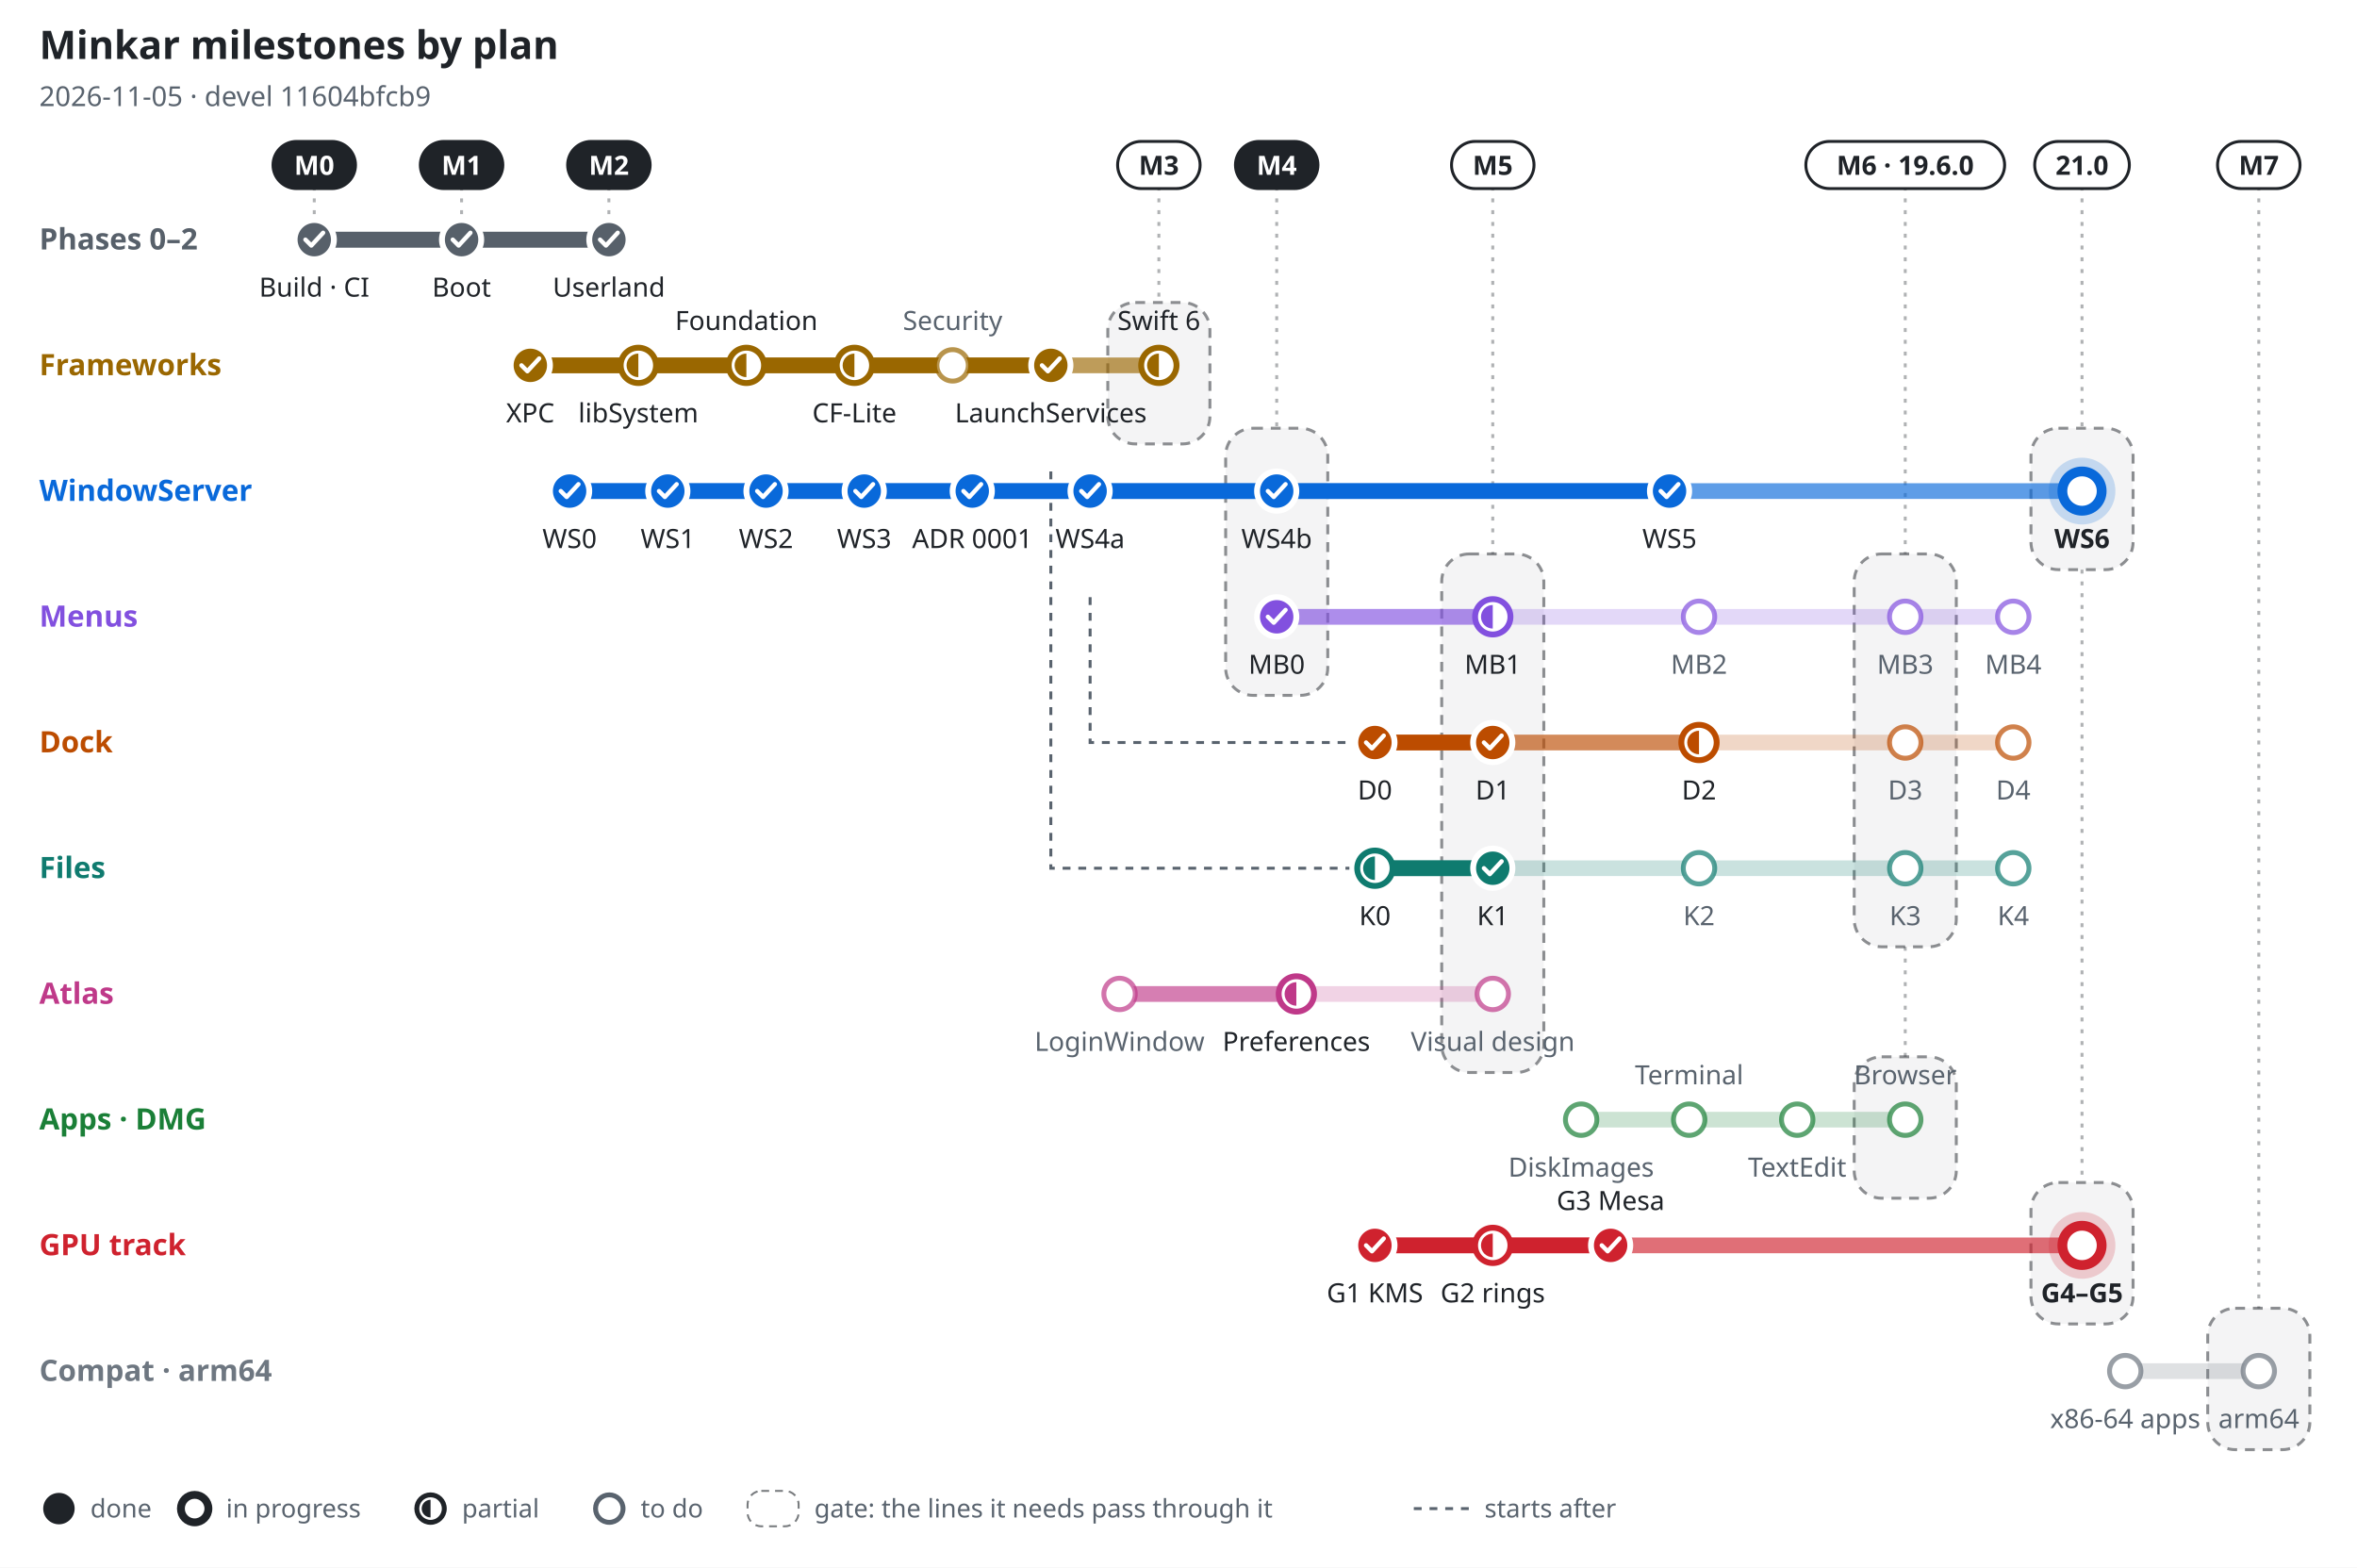
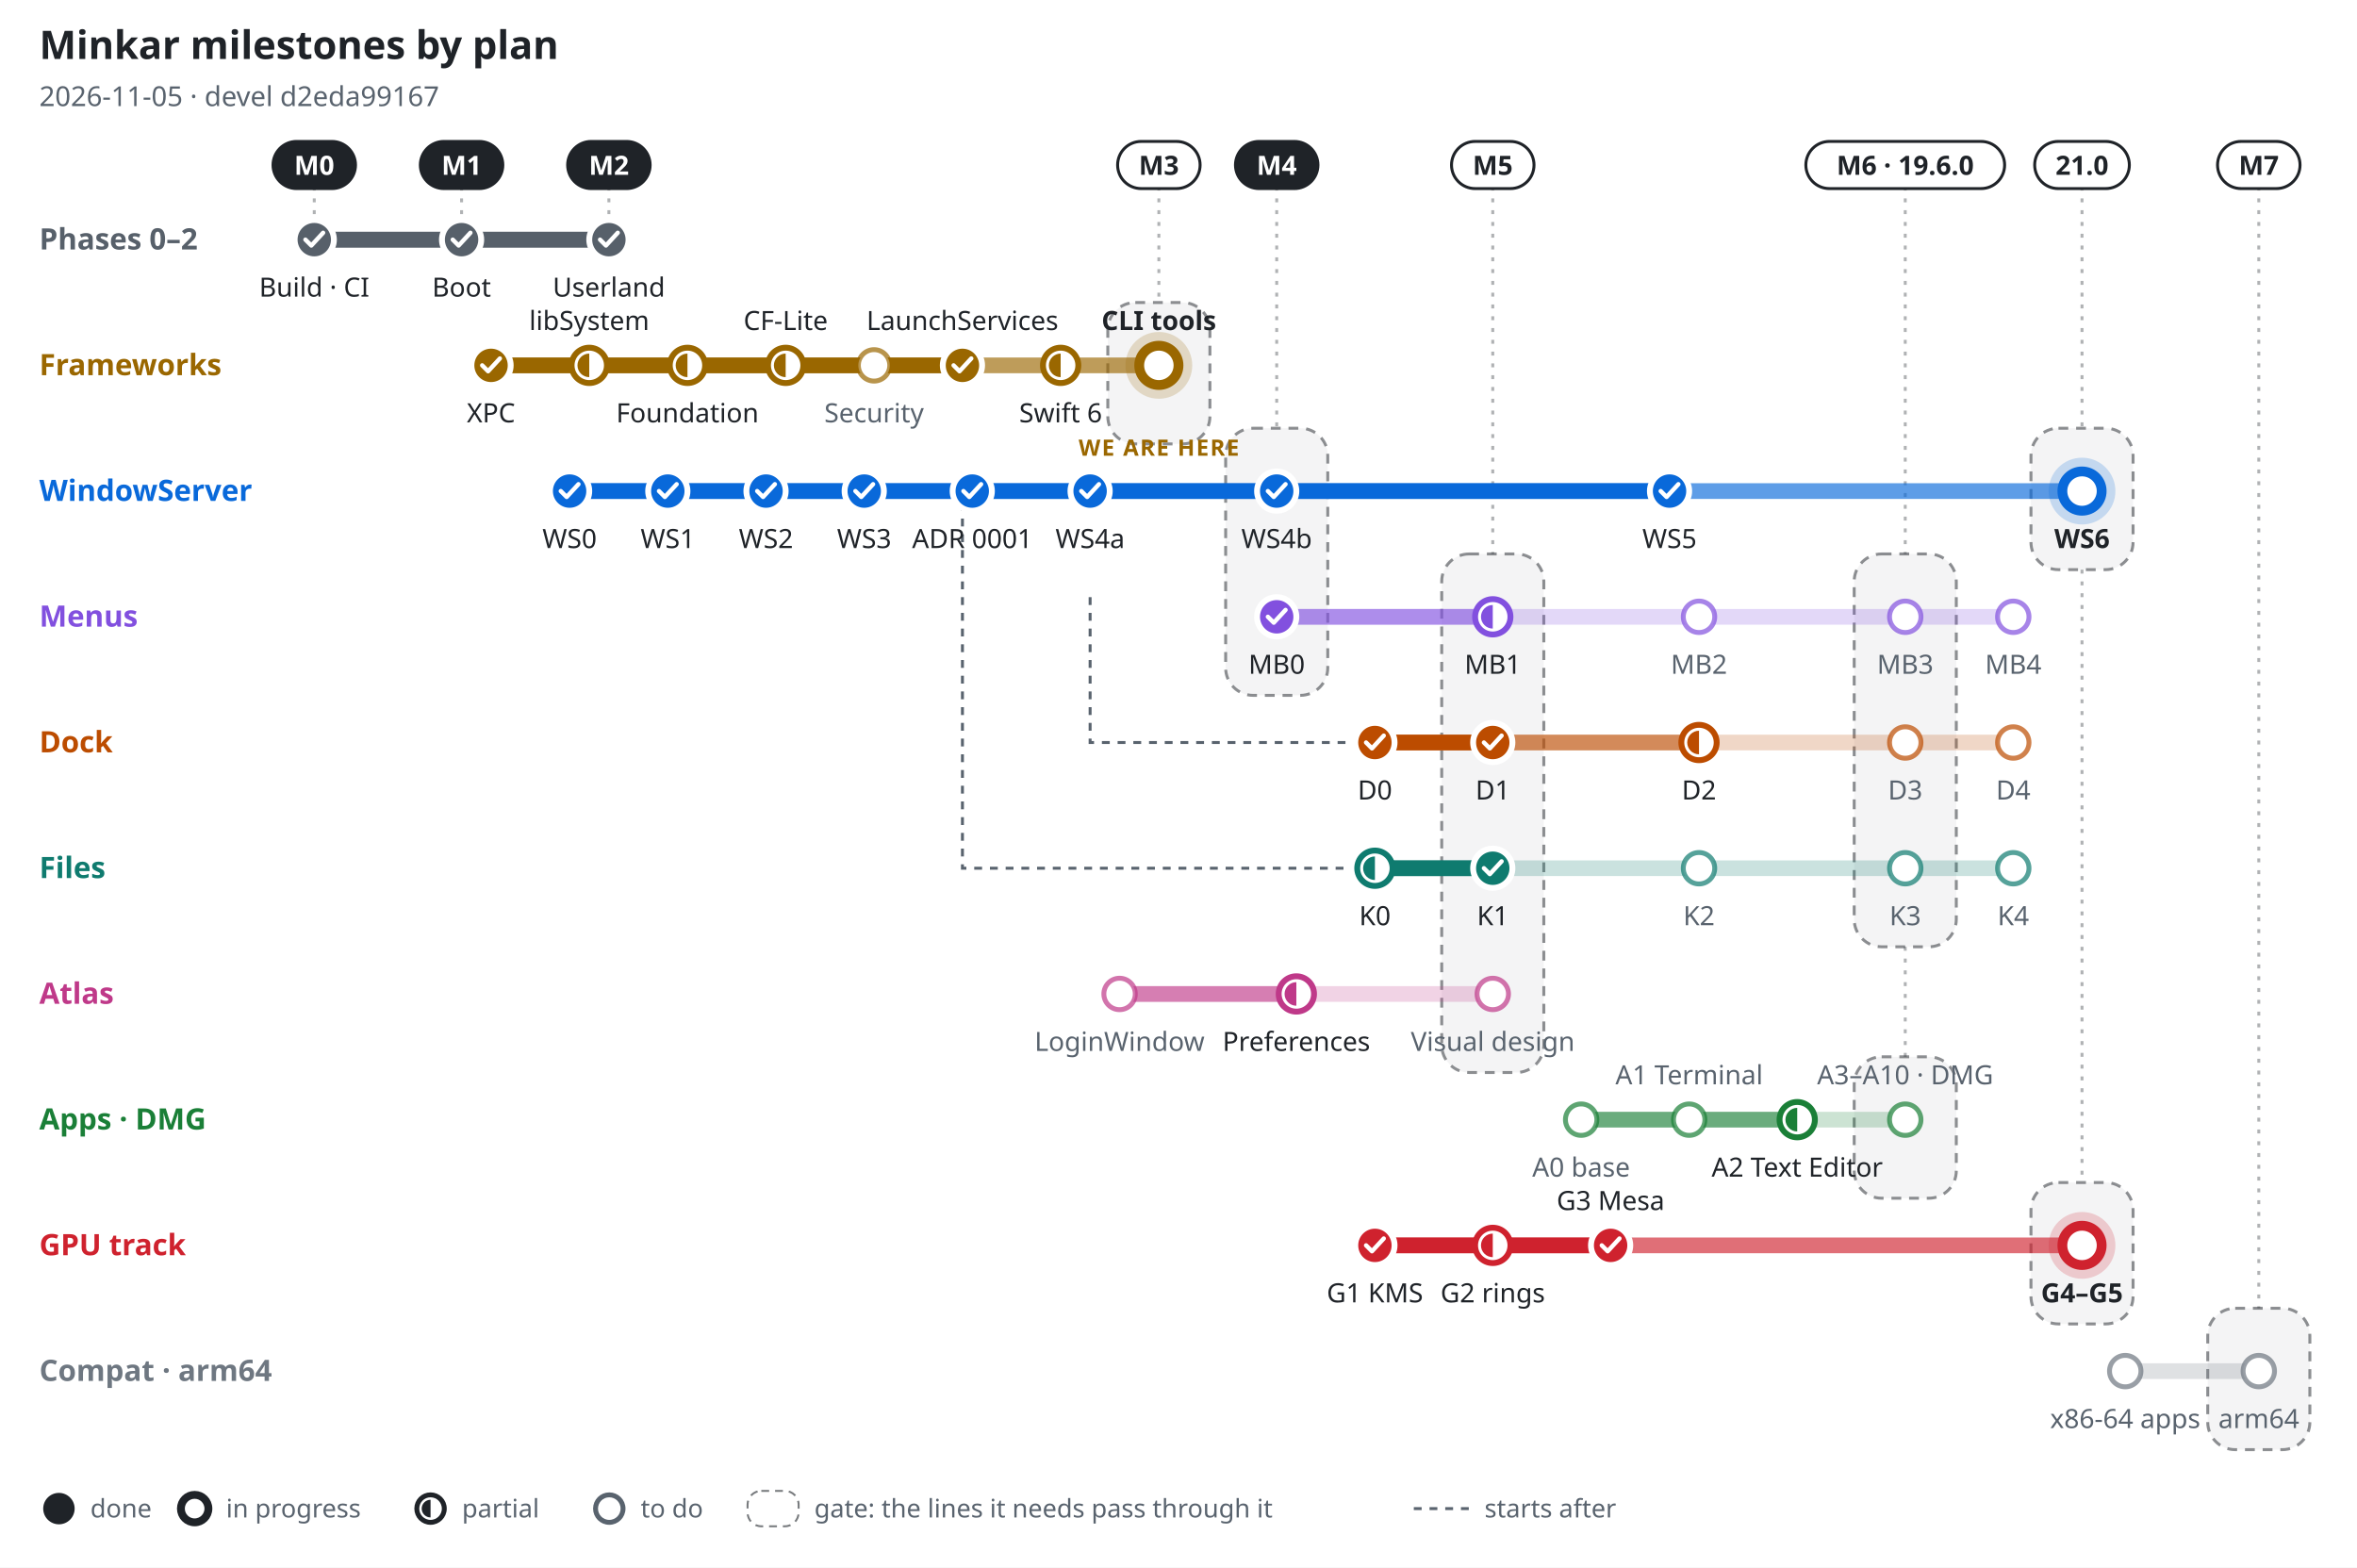
<svg xmlns="http://www.w3.org/2000/svg" width="1200" height="798" viewBox="0 0 1200 798" font-family="-apple-system, BlinkMacSystemFont, 'Segoe UI', 'Noto Sans', Helvetica, Arial, sans-serif" role="img" aria-label="Minkar milestones by plan, 2026-11-05">
  <rect width="1200" height="798" fill="#ffffff" />
  <text x="20" y="30" font-size="20" font-weight="700" fill="#1f2328" text-anchor="start">Minkar milestones by plan</text>
-   <text x="20" y="54" font-size="14" font-weight="400" fill="#59636e" text-anchor="start">2026-11-05 · devel 11604bfcb9</text>
+   <text x="20" y="54" font-size="14" font-weight="400" fill="#59636e" text-anchor="start">2026-11-05 · devel d2eda99167</text>
  <line x1="160" y1="95" x2="160" y2="110" stroke="#1f2328" stroke-opacity=".35" stroke-width="1.5" stroke-dasharray="2 4" />
  <rect x="139" y="72" width="42" height="24" rx="12" fill="#1f2328" stroke="#1f2328" stroke-width="1.5" />
  <text x="160" y="89" font-size="13.5" font-weight="700" fill="#ffffff" text-anchor="middle">M0</text>
  <line x1="235" y1="95" x2="235" y2="110" stroke="#1f2328" stroke-opacity=".35" stroke-width="1.5" stroke-dasharray="2 4" />
  <rect x="214" y="72" width="42" height="24" rx="12" fill="#1f2328" stroke="#1f2328" stroke-width="1.5" />
  <text x="235" y="89" font-size="13.5" font-weight="700" fill="#ffffff" text-anchor="middle">M1</text>
  <line x1="310" y1="95" x2="310" y2="110" stroke="#1f2328" stroke-opacity=".35" stroke-width="1.5" stroke-dasharray="2 4" />
  <rect x="289" y="72" width="42" height="24" rx="12" fill="#1f2328" stroke="#1f2328" stroke-width="1.5" />
  <text x="310" y="89" font-size="13.5" font-weight="700" fill="#ffffff" text-anchor="middle">M2</text>
  <line x1="590" y1="95" x2="590" y2="154" stroke="#1f2328" stroke-opacity=".35" stroke-width="1.5" stroke-dasharray="2 4" />
  <rect x="564" y="154" width="52" height="72" rx="14" fill="#1f2328" fill-opacity=".05" stroke="#1f2328" stroke-opacity=".5" stroke-width="1.5" stroke-dasharray="5 4" />
  <rect x="569" y="72" width="42" height="24" rx="12" fill="#ffffff" stroke="#1f2328" stroke-width="1.5" />
  <text x="590" y="89" font-size="13.5" font-weight="700" fill="#1f2328" text-anchor="middle">M3</text>
  <line x1="650" y1="95" x2="650" y2="218" stroke="#1f2328" stroke-opacity=".35" stroke-width="1.5" stroke-dasharray="2 4" />
  <rect x="624" y="218" width="52" height="136" rx="14" fill="#1f2328" fill-opacity=".05" stroke="#1f2328" stroke-opacity=".5" stroke-width="1.5" stroke-dasharray="5 4" />
  <rect x="629" y="72" width="42" height="24" rx="12" fill="#1f2328" stroke="#1f2328" stroke-width="1.5" />
  <text x="650" y="89" font-size="13.5" font-weight="700" fill="#ffffff" text-anchor="middle">M4</text>
  <line x1="760" y1="95" x2="760" y2="282" stroke="#1f2328" stroke-opacity=".35" stroke-width="1.5" stroke-dasharray="2 4" />
  <rect x="734" y="282" width="52" height="264" rx="14" fill="#1f2328" fill-opacity=".05" stroke="#1f2328" stroke-opacity=".5" stroke-width="1.5" stroke-dasharray="5 4" />
  <rect x="739" y="72" width="42" height="24" rx="12" fill="#ffffff" stroke="#1f2328" stroke-width="1.5" />
  <text x="760" y="89" font-size="13.5" font-weight="700" fill="#1f2328" text-anchor="middle">M5</text>
  <line x1="970" y1="95" x2="970" y2="282" stroke="#1f2328" stroke-opacity=".35" stroke-width="1.5" stroke-dasharray="2 4" />
  <rect x="944" y="282" width="52" height="200" rx="14" fill="#1f2328" fill-opacity=".05" stroke="#1f2328" stroke-opacity=".5" stroke-width="1.5" stroke-dasharray="5 4" />
  <line x1="970" y1="482" x2="970" y2="538" stroke="#1f2328" stroke-opacity=".35" stroke-width="1.5" stroke-dasharray="2 4" />
  <rect x="944" y="538" width="52" height="72" rx="14" fill="#1f2328" fill-opacity=".05" stroke="#1f2328" stroke-opacity=".5" stroke-width="1.5" stroke-dasharray="5 4" />
  <rect x="919.4" y="72" width="101.2" height="24" rx="12" fill="#ffffff" stroke="#1f2328" stroke-width="1.5" />
  <text x="970" y="89" font-size="13.5" font-weight="700" fill="#1f2328" text-anchor="middle">M6 · 19.6.0</text>
  <line x1="1060" y1="95" x2="1060" y2="218" stroke="#1f2328" stroke-opacity=".35" stroke-width="1.5" stroke-dasharray="2 4" />
  <rect x="1034" y="218" width="52" height="72" rx="14" fill="#1f2328" fill-opacity=".05" stroke="#1f2328" stroke-opacity=".5" stroke-width="1.5" stroke-dasharray="5 4" />
  <line x1="1060" y1="290" x2="1060" y2="602" stroke="#1f2328" stroke-opacity=".35" stroke-width="1.5" stroke-dasharray="2 4" />
  <rect x="1034" y="602" width="52" height="72" rx="14" fill="#1f2328" fill-opacity=".05" stroke="#1f2328" stroke-opacity=".5" stroke-width="1.5" stroke-dasharray="5 4" />
  <rect x="1035.9" y="72" width="48.2" height="24" rx="12" fill="#ffffff" stroke="#1f2328" stroke-width="1.5" />
  <text x="1060" y="89" font-size="13.5" font-weight="700" fill="#1f2328" text-anchor="middle">21.0</text>
  <line x1="1150" y1="95" x2="1150" y2="666" stroke="#1f2328" stroke-opacity=".35" stroke-width="1.5" stroke-dasharray="2 4" />
  <rect x="1124" y="666" width="52" height="72" rx="14" fill="#1f2328" fill-opacity=".05" stroke="#1f2328" stroke-opacity=".5" stroke-width="1.5" stroke-dasharray="5 4" />
  <rect x="1129" y="72" width="42" height="24" rx="12" fill="#ffffff" stroke="#1f2328" stroke-width="1.5" />
  <text x="1150" y="89" font-size="13.5" font-weight="700" fill="#1f2328" text-anchor="middle">M7</text>
  <path d="M555 304 V378 H687" fill="none" stroke="#59636e" stroke-width="1.5" stroke-dasharray="4 4" />
-   <path d="M535 240 V442 H687" fill="none" stroke="#59636e" stroke-width="1.5" stroke-dasharray="4 4" />
+   <path d="M490 240 V442 H687" fill="none" stroke="#59636e" stroke-width="1.5" stroke-dasharray="4 4" />
  <text x="20" y="127" font-size="15" font-weight="700" fill="#57606a" text-anchor="start">Phases 0–2</text>
  <line x1="160" y1="122" x2="310" y2="122" stroke="#57606a" stroke-opacity=".22" stroke-width="8" stroke-linecap="round" />
  <line x1="160" y1="122" x2="310" y2="122" stroke="#57606a" stroke-opacity=".55" stroke-width="8" stroke-linecap="round" />
  <line x1="160" y1="122" x2="310" y2="122" stroke="#57606a" stroke-opacity="1" stroke-width="8" stroke-linecap="round" />
  <circle cx="160" cy="122" r="10" fill="#57606a" stroke="#ffffff" stroke-width="3" />
  <path d="M155.5 122 l3 3 l6 -6.5" fill="none" stroke="#ffffff" stroke-width="2.2" stroke-linecap="round" stroke-linejoin="round" />
  <text x="160" y="151" font-size="13.5" font-weight="500" fill="#1f2328" text-anchor="middle">Build · CI</text>
  <circle cx="235" cy="122" r="10" fill="#57606a" stroke="#ffffff" stroke-width="3" />
  <path d="M230.5 122 l3 3 l6 -6.5" fill="none" stroke="#ffffff" stroke-width="2.2" stroke-linecap="round" stroke-linejoin="round" />
  <text x="235" y="151" font-size="13.5" font-weight="500" fill="#1f2328" text-anchor="middle">Boot</text>
  <circle cx="310" cy="122" r="10" fill="#57606a" stroke="#ffffff" stroke-width="3" />
  <path d="M305.5 122 l3 3 l6 -6.5" fill="none" stroke="#ffffff" stroke-width="2.2" stroke-linecap="round" stroke-linejoin="round" />
  <text x="310" y="151" font-size="13.5" font-weight="500" fill="#1f2328" text-anchor="middle">Userland</text>
  <text x="20" y="191" font-size="15" font-weight="700" fill="#9a6700" text-anchor="start">Frameworks</text>
-   <line x1="270" y1="186" x2="590" y2="186" stroke="#9a6700" stroke-opacity=".22" stroke-width="8" stroke-linecap="round" />
-   <line x1="270" y1="186" x2="590" y2="186" stroke="#9a6700" stroke-opacity=".55" stroke-width="8" stroke-linecap="round" />
-   <line x1="270" y1="186" x2="535" y2="186" stroke="#9a6700" stroke-opacity="1" stroke-width="8" stroke-linecap="round" />
-   <circle cx="270" cy="186" r="10" fill="#9a6700" stroke="#ffffff" stroke-width="3" />
-   <path d="M265.5 186 l3 3 l6 -6.5" fill="none" stroke="#ffffff" stroke-width="2.2" stroke-linecap="round" stroke-linejoin="round" />
-   <text x="270" y="215" font-size="13.5" font-weight="500" fill="#1f2328" text-anchor="middle">XPC</text>
-   <circle cx="325" cy="186" r="9" fill="#ffffff" stroke="#9a6700" stroke-width="3" />
-   <path d="M325 180 A6 6 0 0 0 325 192 Z" fill="#9a6700" />
-   <text x="325" y="215" font-size="13.5" font-weight="500" fill="#1f2328" text-anchor="middle">libSystem</text>
-   <circle cx="380" cy="186" r="9" fill="#ffffff" stroke="#9a6700" stroke-width="3" />
-   <path d="M380 180 A6 6 0 0 0 380 192 Z" fill="#9a6700" />
-   <text x="380" y="168" font-size="13.5" font-weight="500" fill="#1f2328" text-anchor="middle">Foundation</text>
-   <circle cx="435" cy="186" r="9" fill="#ffffff" stroke="#9a6700" stroke-width="3" />
-   <path d="M435 180 A6 6 0 0 0 435 192 Z" fill="#9a6700" />
-   <text x="435" y="215" font-size="13.5" font-weight="500" fill="#1f2328" text-anchor="middle">CF-Lite</text>
-   <circle cx="485" cy="186" r="8" fill="#ffffff" stroke="#9a6700" stroke-opacity=".7" stroke-width="2.5" />
-   <text x="485" y="168" font-size="13.5" font-weight="500" fill="#59636e" text-anchor="middle">Security</text>
-   <circle cx="535" cy="186" r="10" fill="#9a6700" stroke="#ffffff" stroke-width="3" />
-   <path d="M530.5 186 l3 3 l6 -6.5" fill="none" stroke="#ffffff" stroke-width="2.2" stroke-linecap="round" stroke-linejoin="round" />
-   <text x="535" y="215" font-size="13.5" font-weight="500" fill="#1f2328" text-anchor="middle">LaunchServices</text>
-   <circle cx="590" cy="186" r="9" fill="#ffffff" stroke="#9a6700" stroke-width="3" />
-   <path d="M590 180 A6 6 0 0 0 590 192 Z" fill="#9a6700" />
-   <text x="590" y="168" font-size="13.5" font-weight="500" fill="#1f2328" text-anchor="middle">Swift 6</text>
+   <line x1="250" y1="186" x2="590" y2="186" stroke="#9a6700" stroke-opacity=".22" stroke-width="8" stroke-linecap="round" />
+   <line x1="250" y1="186" x2="590" y2="186" stroke="#9a6700" stroke-opacity=".55" stroke-width="8" stroke-linecap="round" />
+   <line x1="250" y1="186" x2="490" y2="186" stroke="#9a6700" stroke-opacity="1" stroke-width="8" stroke-linecap="round" />
+   <circle cx="250" cy="186" r="10" fill="#9a6700" stroke="#ffffff" stroke-width="3" />
+   <path d="M245.5 186 l3 3 l6 -6.5" fill="none" stroke="#ffffff" stroke-width="2.2" stroke-linecap="round" stroke-linejoin="round" />
+   <text x="250" y="215" font-size="13.5" font-weight="500" fill="#1f2328" text-anchor="middle">XPC</text>
+   <circle cx="300" cy="186" r="9" fill="#ffffff" stroke="#9a6700" stroke-width="3" />
+   <path d="M300 180 A6 6 0 0 0 300 192 Z" fill="#9a6700" />
+   <text x="300" y="168" font-size="13.5" font-weight="500" fill="#1f2328" text-anchor="middle">libSystem</text>
+   <circle cx="350" cy="186" r="9" fill="#ffffff" stroke="#9a6700" stroke-width="3" />
+   <path d="M350 180 A6 6 0 0 0 350 192 Z" fill="#9a6700" />
+   <text x="350" y="215" font-size="13.5" font-weight="500" fill="#1f2328" text-anchor="middle">Foundation</text>
+   <circle cx="400" cy="186" r="9" fill="#ffffff" stroke="#9a6700" stroke-width="3" />
+   <path d="M400 180 A6 6 0 0 0 400 192 Z" fill="#9a6700" />
+   <text x="400" y="168" font-size="13.5" font-weight="500" fill="#1f2328" text-anchor="middle">CF-Lite</text>
+   <circle cx="445" cy="186" r="8" fill="#ffffff" stroke="#9a6700" stroke-opacity=".7" stroke-width="2.5" />
+   <text x="445" y="215" font-size="13.5" font-weight="500" fill="#59636e" text-anchor="middle">Security</text>
+   <circle cx="490" cy="186" r="10" fill="#9a6700" stroke="#ffffff" stroke-width="3" />
+   <path d="M485.5 186 l3 3 l6 -6.5" fill="none" stroke="#ffffff" stroke-width="2.2" stroke-linecap="round" stroke-linejoin="round" />
+   <text x="490" y="168" font-size="13.5" font-weight="500" fill="#1f2328" text-anchor="middle">LaunchServices</text>
+   <circle cx="540" cy="186" r="9" fill="#ffffff" stroke="#9a6700" stroke-width="3" />
+   <path d="M540 180 A6 6 0 0 0 540 192 Z" fill="#9a6700" />
+   <text x="540" y="215" font-size="13.5" font-weight="500" fill="#1f2328" text-anchor="middle">Swift 6</text>
+   <circle cx="590" cy="186" r="17" fill="#9a6700" fill-opacity=".2" />
+   <circle cx="590" cy="186" r="10" fill="#ffffff" stroke="#9a6700" stroke-width="5" />
+   <text x="590" y="168" font-size="13.5" font-weight="700" fill="#1f2328" text-anchor="middle">CLI tools</text>
+   <text x="590" y="232" font-size="11.5" font-weight="800" fill="#9a6700" text-anchor="middle" letter-spacing=".06em">WE ARE HERE</text>
  <text x="20" y="255" font-size="15" font-weight="700" fill="#0969da" text-anchor="start">WindowServer</text>
  <line x1="290" y1="250" x2="1060" y2="250" stroke="#0969da" stroke-opacity=".22" stroke-width="8" stroke-linecap="round" />
  <line x1="290" y1="250" x2="1060" y2="250" stroke="#0969da" stroke-opacity=".55" stroke-width="8" stroke-linecap="round" />
  <line x1="290" y1="250" x2="850" y2="250" stroke="#0969da" stroke-opacity="1" stroke-width="8" stroke-linecap="round" />
  <circle cx="290" cy="250" r="10" fill="#0969da" stroke="#ffffff" stroke-width="3" />
  <path d="M285.5 250 l3 3 l6 -6.5" fill="none" stroke="#ffffff" stroke-width="2.2" stroke-linecap="round" stroke-linejoin="round" />
  <text x="290" y="279" font-size="13.5" font-weight="500" fill="#1f2328" text-anchor="middle">WS0</text>
  <circle cx="340" cy="250" r="10" fill="#0969da" stroke="#ffffff" stroke-width="3" />
  <path d="M335.5 250 l3 3 l6 -6.5" fill="none" stroke="#ffffff" stroke-width="2.2" stroke-linecap="round" stroke-linejoin="round" />
  <text x="340" y="279" font-size="13.5" font-weight="500" fill="#1f2328" text-anchor="middle">WS1</text>
  <circle cx="390" cy="250" r="10" fill="#0969da" stroke="#ffffff" stroke-width="3" />
  <path d="M385.5 250 l3 3 l6 -6.5" fill="none" stroke="#ffffff" stroke-width="2.2" stroke-linecap="round" stroke-linejoin="round" />
  <text x="390" y="279" font-size="13.5" font-weight="500" fill="#1f2328" text-anchor="middle">WS2</text>
  <circle cx="440" cy="250" r="10" fill="#0969da" stroke="#ffffff" stroke-width="3" />
  <path d="M435.5 250 l3 3 l6 -6.5" fill="none" stroke="#ffffff" stroke-width="2.2" stroke-linecap="round" stroke-linejoin="round" />
  <text x="440" y="279" font-size="13.5" font-weight="500" fill="#1f2328" text-anchor="middle">WS3</text>
  <circle cx="495" cy="250" r="10" fill="#0969da" stroke="#ffffff" stroke-width="3" />
  <path d="M490.5 250 l3 3 l6 -6.5" fill="none" stroke="#ffffff" stroke-width="2.2" stroke-linecap="round" stroke-linejoin="round" />
  <text x="495" y="279" font-size="13.5" font-weight="500" fill="#1f2328" text-anchor="middle">ADR 0001</text>
  <circle cx="555" cy="250" r="10" fill="#0969da" stroke="#ffffff" stroke-width="3" />
  <path d="M550.5 250 l3 3 l6 -6.5" fill="none" stroke="#ffffff" stroke-width="2.2" stroke-linecap="round" stroke-linejoin="round" />
  <text x="555" y="279" font-size="13.5" font-weight="500" fill="#1f2328" text-anchor="middle">WS4a</text>
  <circle cx="650" cy="250" r="10" fill="#0969da" stroke="#ffffff" stroke-width="3" />
  <path d="M645.5 250 l3 3 l6 -6.5" fill="none" stroke="#ffffff" stroke-width="2.2" stroke-linecap="round" stroke-linejoin="round" />
  <text x="650" y="279" font-size="13.5" font-weight="500" fill="#1f2328" text-anchor="middle">WS4b</text>
  <circle cx="850" cy="250" r="10" fill="#0969da" stroke="#ffffff" stroke-width="3" />
  <path d="M845.5 250 l3 3 l6 -6.5" fill="none" stroke="#ffffff" stroke-width="2.2" stroke-linecap="round" stroke-linejoin="round" />
  <text x="850" y="279" font-size="13.5" font-weight="500" fill="#1f2328" text-anchor="middle">WS5</text>
  <circle cx="1060" cy="250" r="17" fill="#0969da" fill-opacity=".2" />
  <circle cx="1060" cy="250" r="10" fill="#ffffff" stroke="#0969da" stroke-width="5" />
  <text x="1060" y="279" font-size="13.5" font-weight="700" fill="#1f2328" text-anchor="middle">WS6</text>
  <text x="20" y="319" font-size="15" font-weight="700" fill="#8250df" text-anchor="start">Menus</text>
  <line x1="650" y1="314" x2="1025" y2="314" stroke="#8250df" stroke-opacity=".22" stroke-width="8" stroke-linecap="round" />
  <line x1="650" y1="314" x2="760" y2="314" stroke="#8250df" stroke-opacity=".55" stroke-width="8" stroke-linecap="round" />
  <line x1="650" y1="314" x2="650" y2="314" stroke="#8250df" stroke-opacity="1" stroke-width="8" stroke-linecap="round" />
  <circle cx="650" cy="314" r="10" fill="#8250df" stroke="#ffffff" stroke-width="3" />
  <path d="M645.5 314 l3 3 l6 -6.5" fill="none" stroke="#ffffff" stroke-width="2.2" stroke-linecap="round" stroke-linejoin="round" />
  <text x="650" y="343" font-size="13.5" font-weight="500" fill="#1f2328" text-anchor="middle">MB0</text>
  <circle cx="760" cy="314" r="9" fill="#ffffff" stroke="#8250df" stroke-width="3" />
  <path d="M760 308 A6 6 0 0 0 760 320 Z" fill="#8250df" />
  <text x="760" y="343" font-size="13.5" font-weight="500" fill="#1f2328" text-anchor="middle">MB1</text>
  <circle cx="865" cy="314" r="8" fill="#ffffff" stroke="#8250df" stroke-opacity=".7" stroke-width="2.5" />
  <text x="865" y="343" font-size="13.5" font-weight="500" fill="#59636e" text-anchor="middle">MB2</text>
  <circle cx="970" cy="314" r="8" fill="#ffffff" stroke="#8250df" stroke-opacity=".7" stroke-width="2.5" />
  <text x="970" y="343" font-size="13.5" font-weight="500" fill="#59636e" text-anchor="middle">MB3</text>
  <circle cx="1025" cy="314" r="8" fill="#ffffff" stroke="#8250df" stroke-opacity=".7" stroke-width="2.5" />
  <text x="1025" y="343" font-size="13.5" font-weight="500" fill="#59636e" text-anchor="middle">MB4</text>
  <text x="20" y="383" font-size="15" font-weight="700" fill="#bc4c00" text-anchor="start">Dock</text>
  <line x1="700" y1="378" x2="1025" y2="378" stroke="#bc4c00" stroke-opacity=".22" stroke-width="8" stroke-linecap="round" />
  <line x1="700" y1="378" x2="865" y2="378" stroke="#bc4c00" stroke-opacity=".55" stroke-width="8" stroke-linecap="round" />
  <line x1="700" y1="378" x2="760" y2="378" stroke="#bc4c00" stroke-opacity="1" stroke-width="8" stroke-linecap="round" />
  <circle cx="700" cy="378" r="10" fill="#bc4c00" stroke="#ffffff" stroke-width="3" />
  <path d="M695.5 378 l3 3 l6 -6.5" fill="none" stroke="#ffffff" stroke-width="2.2" stroke-linecap="round" stroke-linejoin="round" />
  <text x="700" y="407" font-size="13.5" font-weight="500" fill="#1f2328" text-anchor="middle">D0</text>
  <circle cx="760" cy="378" r="10" fill="#bc4c00" stroke="#ffffff" stroke-width="3" />
  <path d="M755.5 378 l3 3 l6 -6.5" fill="none" stroke="#ffffff" stroke-width="2.2" stroke-linecap="round" stroke-linejoin="round" />
  <text x="760" y="407" font-size="13.5" font-weight="500" fill="#1f2328" text-anchor="middle">D1</text>
  <circle cx="865" cy="378" r="9" fill="#ffffff" stroke="#bc4c00" stroke-width="3" />
  <path d="M865 372 A6 6 0 0 0 865 384 Z" fill="#bc4c00" />
  <text x="865" y="407" font-size="13.5" font-weight="500" fill="#1f2328" text-anchor="middle">D2</text>
  <circle cx="970" cy="378" r="8" fill="#ffffff" stroke="#bc4c00" stroke-opacity=".7" stroke-width="2.5" />
  <text x="970" y="407" font-size="13.5" font-weight="500" fill="#59636e" text-anchor="middle">D3</text>
  <circle cx="1025" cy="378" r="8" fill="#ffffff" stroke="#bc4c00" stroke-opacity=".7" stroke-width="2.5" />
  <text x="1025" y="407" font-size="13.5" font-weight="500" fill="#59636e" text-anchor="middle">D4</text>
  <text x="20" y="447" font-size="15" font-weight="700" fill="#0f7b6f" text-anchor="start">Files</text>
  <line x1="700" y1="442" x2="1025" y2="442" stroke="#0f7b6f" stroke-opacity=".22" stroke-width="8" stroke-linecap="round" />
  <line x1="700" y1="442" x2="760" y2="442" stroke="#0f7b6f" stroke-opacity=".55" stroke-width="8" stroke-linecap="round" />
  <line x1="700" y1="442" x2="760" y2="442" stroke="#0f7b6f" stroke-opacity="1" stroke-width="8" stroke-linecap="round" />
  <circle cx="700" cy="442" r="9" fill="#ffffff" stroke="#0f7b6f" stroke-width="3" />
  <path d="M700 436 A6 6 0 0 0 700 448 Z" fill="#0f7b6f" />
  <text x="700" y="471" font-size="13.5" font-weight="500" fill="#1f2328" text-anchor="middle">K0</text>
  <circle cx="760" cy="442" r="10" fill="#0f7b6f" stroke="#ffffff" stroke-width="3" />
  <path d="M755.5 442 l3 3 l6 -6.5" fill="none" stroke="#ffffff" stroke-width="2.2" stroke-linecap="round" stroke-linejoin="round" />
  <text x="760" y="471" font-size="13.5" font-weight="500" fill="#1f2328" text-anchor="middle">K1</text>
  <circle cx="865" cy="442" r="8" fill="#ffffff" stroke="#0f7b6f" stroke-opacity=".7" stroke-width="2.5" />
  <text x="865" y="471" font-size="13.5" font-weight="500" fill="#59636e" text-anchor="middle">K2</text>
  <circle cx="970" cy="442" r="8" fill="#ffffff" stroke="#0f7b6f" stroke-opacity=".7" stroke-width="2.5" />
  <text x="970" y="471" font-size="13.5" font-weight="500" fill="#59636e" text-anchor="middle">K3</text>
  <circle cx="1025" cy="442" r="8" fill="#ffffff" stroke="#0f7b6f" stroke-opacity=".7" stroke-width="2.5" />
  <text x="1025" y="471" font-size="13.5" font-weight="500" fill="#59636e" text-anchor="middle">K4</text>
  <text x="20" y="511" font-size="15" font-weight="700" fill="#bf3989" text-anchor="start">Atlas</text>
  <line x1="570" y1="506" x2="760" y2="506" stroke="#bf3989" stroke-opacity=".22" stroke-width="8" stroke-linecap="round" />
  <line x1="570" y1="506" x2="660" y2="506" stroke="#bf3989" stroke-opacity=".55" stroke-width="8" stroke-linecap="round" />
  <circle cx="570" cy="506" r="8" fill="#ffffff" stroke="#bf3989" stroke-opacity=".7" stroke-width="2.5" />
  <text x="570" y="535" font-size="13.5" font-weight="500" fill="#59636e" text-anchor="middle">LoginWindow</text>
  <circle cx="660" cy="506" r="9" fill="#ffffff" stroke="#bf3989" stroke-width="3" />
  <path d="M660 500 A6 6 0 0 0 660 512 Z" fill="#bf3989" />
  <text x="660" y="535" font-size="13.5" font-weight="500" fill="#1f2328" text-anchor="middle">Preferences</text>
  <circle cx="760" cy="506" r="8" fill="#ffffff" stroke="#bf3989" stroke-opacity=".7" stroke-width="2.5" />
  <text x="760" y="535" font-size="13.5" font-weight="500" fill="#59636e" text-anchor="middle">Visual design</text>
  <text x="20" y="575" font-size="15" font-weight="700" fill="#1a7f37" text-anchor="start">Apps · DMG</text>
  <line x1="805" y1="570" x2="970" y2="570" stroke="#1a7f37" stroke-opacity=".22" stroke-width="8" stroke-linecap="round" />
+   <line x1="805" y1="570" x2="915" y2="570" stroke="#1a7f37" stroke-opacity=".55" stroke-width="8" stroke-linecap="round" />
  <circle cx="805" cy="570" r="8" fill="#ffffff" stroke="#1a7f37" stroke-opacity=".7" stroke-width="2.5" />
-   <text x="805" y="599" font-size="13.5" font-weight="500" fill="#59636e" text-anchor="middle">DiskImages</text>
+   <text x="805" y="599" font-size="13.5" font-weight="500" fill="#59636e" text-anchor="middle">A0 base</text>
  <circle cx="860" cy="570" r="8" fill="#ffffff" stroke="#1a7f37" stroke-opacity=".7" stroke-width="2.5" />
-   <text x="860" y="552" font-size="13.5" font-weight="500" fill="#59636e" text-anchor="middle">Terminal</text>
-   <circle cx="915" cy="570" r="8" fill="#ffffff" stroke="#1a7f37" stroke-opacity=".7" stroke-width="2.5" />
-   <text x="915" y="599" font-size="13.5" font-weight="500" fill="#59636e" text-anchor="middle">TextEdit</text>
+   <text x="860" y="552" font-size="13.5" font-weight="500" fill="#59636e" text-anchor="middle">A1 Terminal</text>
+   <circle cx="915" cy="570" r="9" fill="#ffffff" stroke="#1a7f37" stroke-width="3" />
+   <path d="M915 564 A6 6 0 0 0 915 576 Z" fill="#1a7f37" />
+   <text x="915" y="599" font-size="13.5" font-weight="500" fill="#1f2328" text-anchor="middle">A2 Text Editor</text>
  <circle cx="970" cy="570" r="8" fill="#ffffff" stroke="#1a7f37" stroke-opacity=".7" stroke-width="2.5" />
-   <text x="970" y="552" font-size="13.5" font-weight="500" fill="#59636e" text-anchor="middle">Browser</text>
+   <text x="970" y="552" font-size="13.5" font-weight="500" fill="#59636e" text-anchor="middle">A3–A10 · DMG</text>
  <text x="20" y="639" font-size="15" font-weight="700" fill="#cf222e" text-anchor="start">GPU track</text>
  <line x1="700" y1="634" x2="1060" y2="634" stroke="#cf222e" stroke-opacity=".22" stroke-width="8" stroke-linecap="round" />
  <line x1="700" y1="634" x2="1060" y2="634" stroke="#cf222e" stroke-opacity=".55" stroke-width="8" stroke-linecap="round" />
  <line x1="700" y1="634" x2="820" y2="634" stroke="#cf222e" stroke-opacity="1" stroke-width="8" stroke-linecap="round" />
  <circle cx="700" cy="634" r="10" fill="#cf222e" stroke="#ffffff" stroke-width="3" />
  <path d="M695.5 634 l3 3 l6 -6.5" fill="none" stroke="#ffffff" stroke-width="2.2" stroke-linecap="round" stroke-linejoin="round" />
  <text x="700" y="663" font-size="13.5" font-weight="500" fill="#1f2328" text-anchor="middle">G1 KMS</text>
  <circle cx="760" cy="634" r="9" fill="#ffffff" stroke="#cf222e" stroke-width="3" />
  <path d="M760 628 A6 6 0 0 0 760 640 Z" fill="#cf222e" />
  <text x="760" y="663" font-size="13.5" font-weight="500" fill="#1f2328" text-anchor="middle">G2 rings</text>
  <circle cx="820" cy="634" r="10" fill="#cf222e" stroke="#ffffff" stroke-width="3" />
  <path d="M815.5 634 l3 3 l6 -6.5" fill="none" stroke="#ffffff" stroke-width="2.2" stroke-linecap="round" stroke-linejoin="round" />
  <text x="820" y="616" font-size="13.5" font-weight="500" fill="#1f2328" text-anchor="middle">G3 Mesa</text>
  <circle cx="1060" cy="634" r="17" fill="#cf222e" fill-opacity=".2" />
  <circle cx="1060" cy="634" r="10" fill="#ffffff" stroke="#cf222e" stroke-width="5" />
  <text x="1060" y="663" font-size="13.5" font-weight="700" fill="#1f2328" text-anchor="middle">G4–G5</text>
  <text x="20" y="703" font-size="15" font-weight="700" fill="#6e7781" text-anchor="start">Compat · arm64</text>
  <line x1="1082" y1="698" x2="1150" y2="698" stroke="#6e7781" stroke-opacity=".22" stroke-width="8" stroke-linecap="round" />
  <circle cx="1082" cy="698" r="8" fill="#ffffff" stroke="#6e7781" stroke-opacity=".7" stroke-width="2.5" />
  <text x="1082" y="727" font-size="13.5" font-weight="500" fill="#59636e" text-anchor="middle">x86-64 apps</text>
  <circle cx="1150" cy="698" r="8" fill="#ffffff" stroke="#6e7781" stroke-opacity=".7" stroke-width="2.5" />
  <text x="1150" y="727" font-size="13.5" font-weight="500" fill="#59636e" text-anchor="middle">arm64</text>
  <circle cx="30" cy="768" r="8" fill="#1f2328" />
  <text x="46" y="772.5" font-size="13" font-weight="400" fill="#59636e" text-anchor="start">done</text>
  <circle cx="99.1" cy="768" r="7" fill="#ffffff" stroke="#1f2328" stroke-width="4" />
  <text x="115.1" y="772.5" font-size="13" font-weight="400" fill="#59636e" text-anchor="start">in progress</text>
  <circle cx="219.2" cy="768" r="7" fill="#ffffff" stroke="#1f2328" stroke-width="2.5" />
  <path d="M219.2 763.5 A4.5 4.5 0 0 0 219.2 772.5 Z" fill="#1f2328" />
  <text x="235.2" y="772.5" font-size="13" font-weight="400" fill="#59636e" text-anchor="start">partial</text>
  <circle cx="310.2" cy="768" r="7" fill="#ffffff" stroke="#59636e" stroke-width="2.5" />
  <text x="326.2" y="772.5" font-size="13" font-weight="400" fill="#59636e" text-anchor="start">to do</text>
  <rect x="380.6" y="759" width="26" height="18" rx="7" fill="none" stroke="#1f2328" stroke-opacity=".6" stroke-dasharray="4 3" />
  <text x="414.6" y="772.5" font-size="13" font-weight="400" fill="#59636e" text-anchor="start">gate: the lines it needs pass through it</text>
  <path d="M719.8 768 h28" stroke="#59636e" stroke-width="1.5" stroke-dasharray="4 4" />
  <text x="755.8" y="772.5" font-size="13" font-weight="400" fill="#59636e" text-anchor="start">starts after</text>
</svg>
